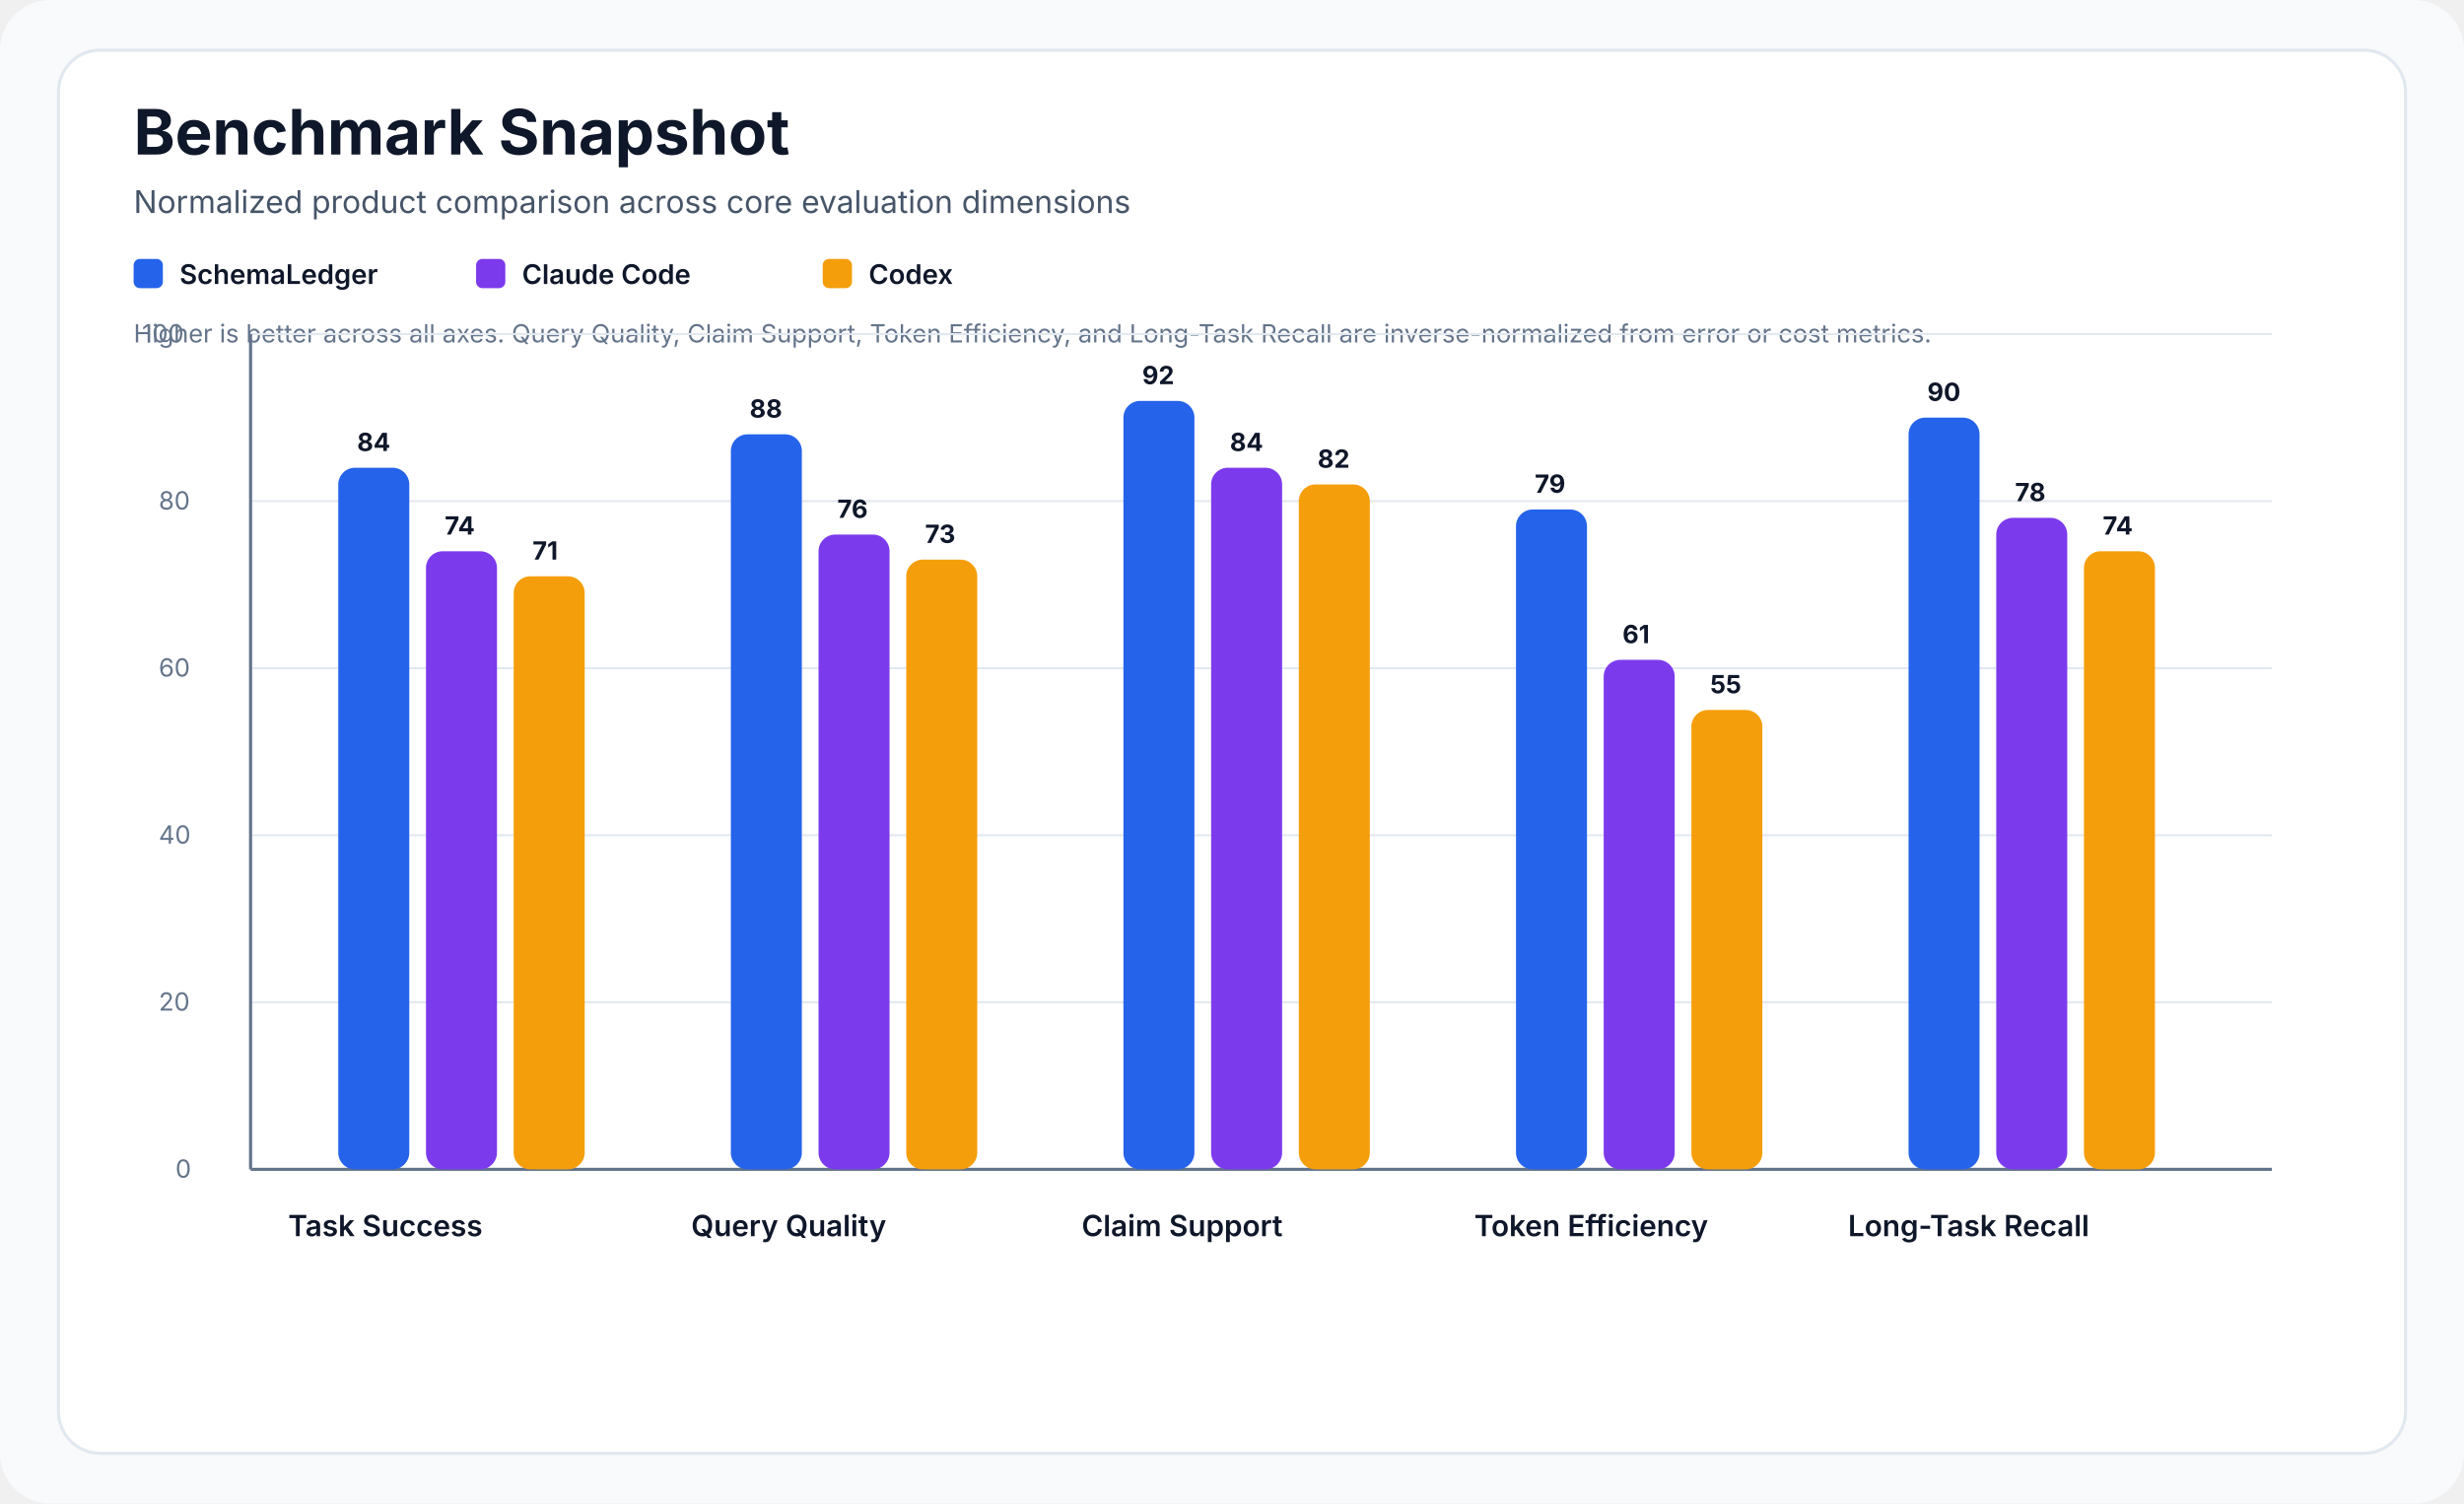
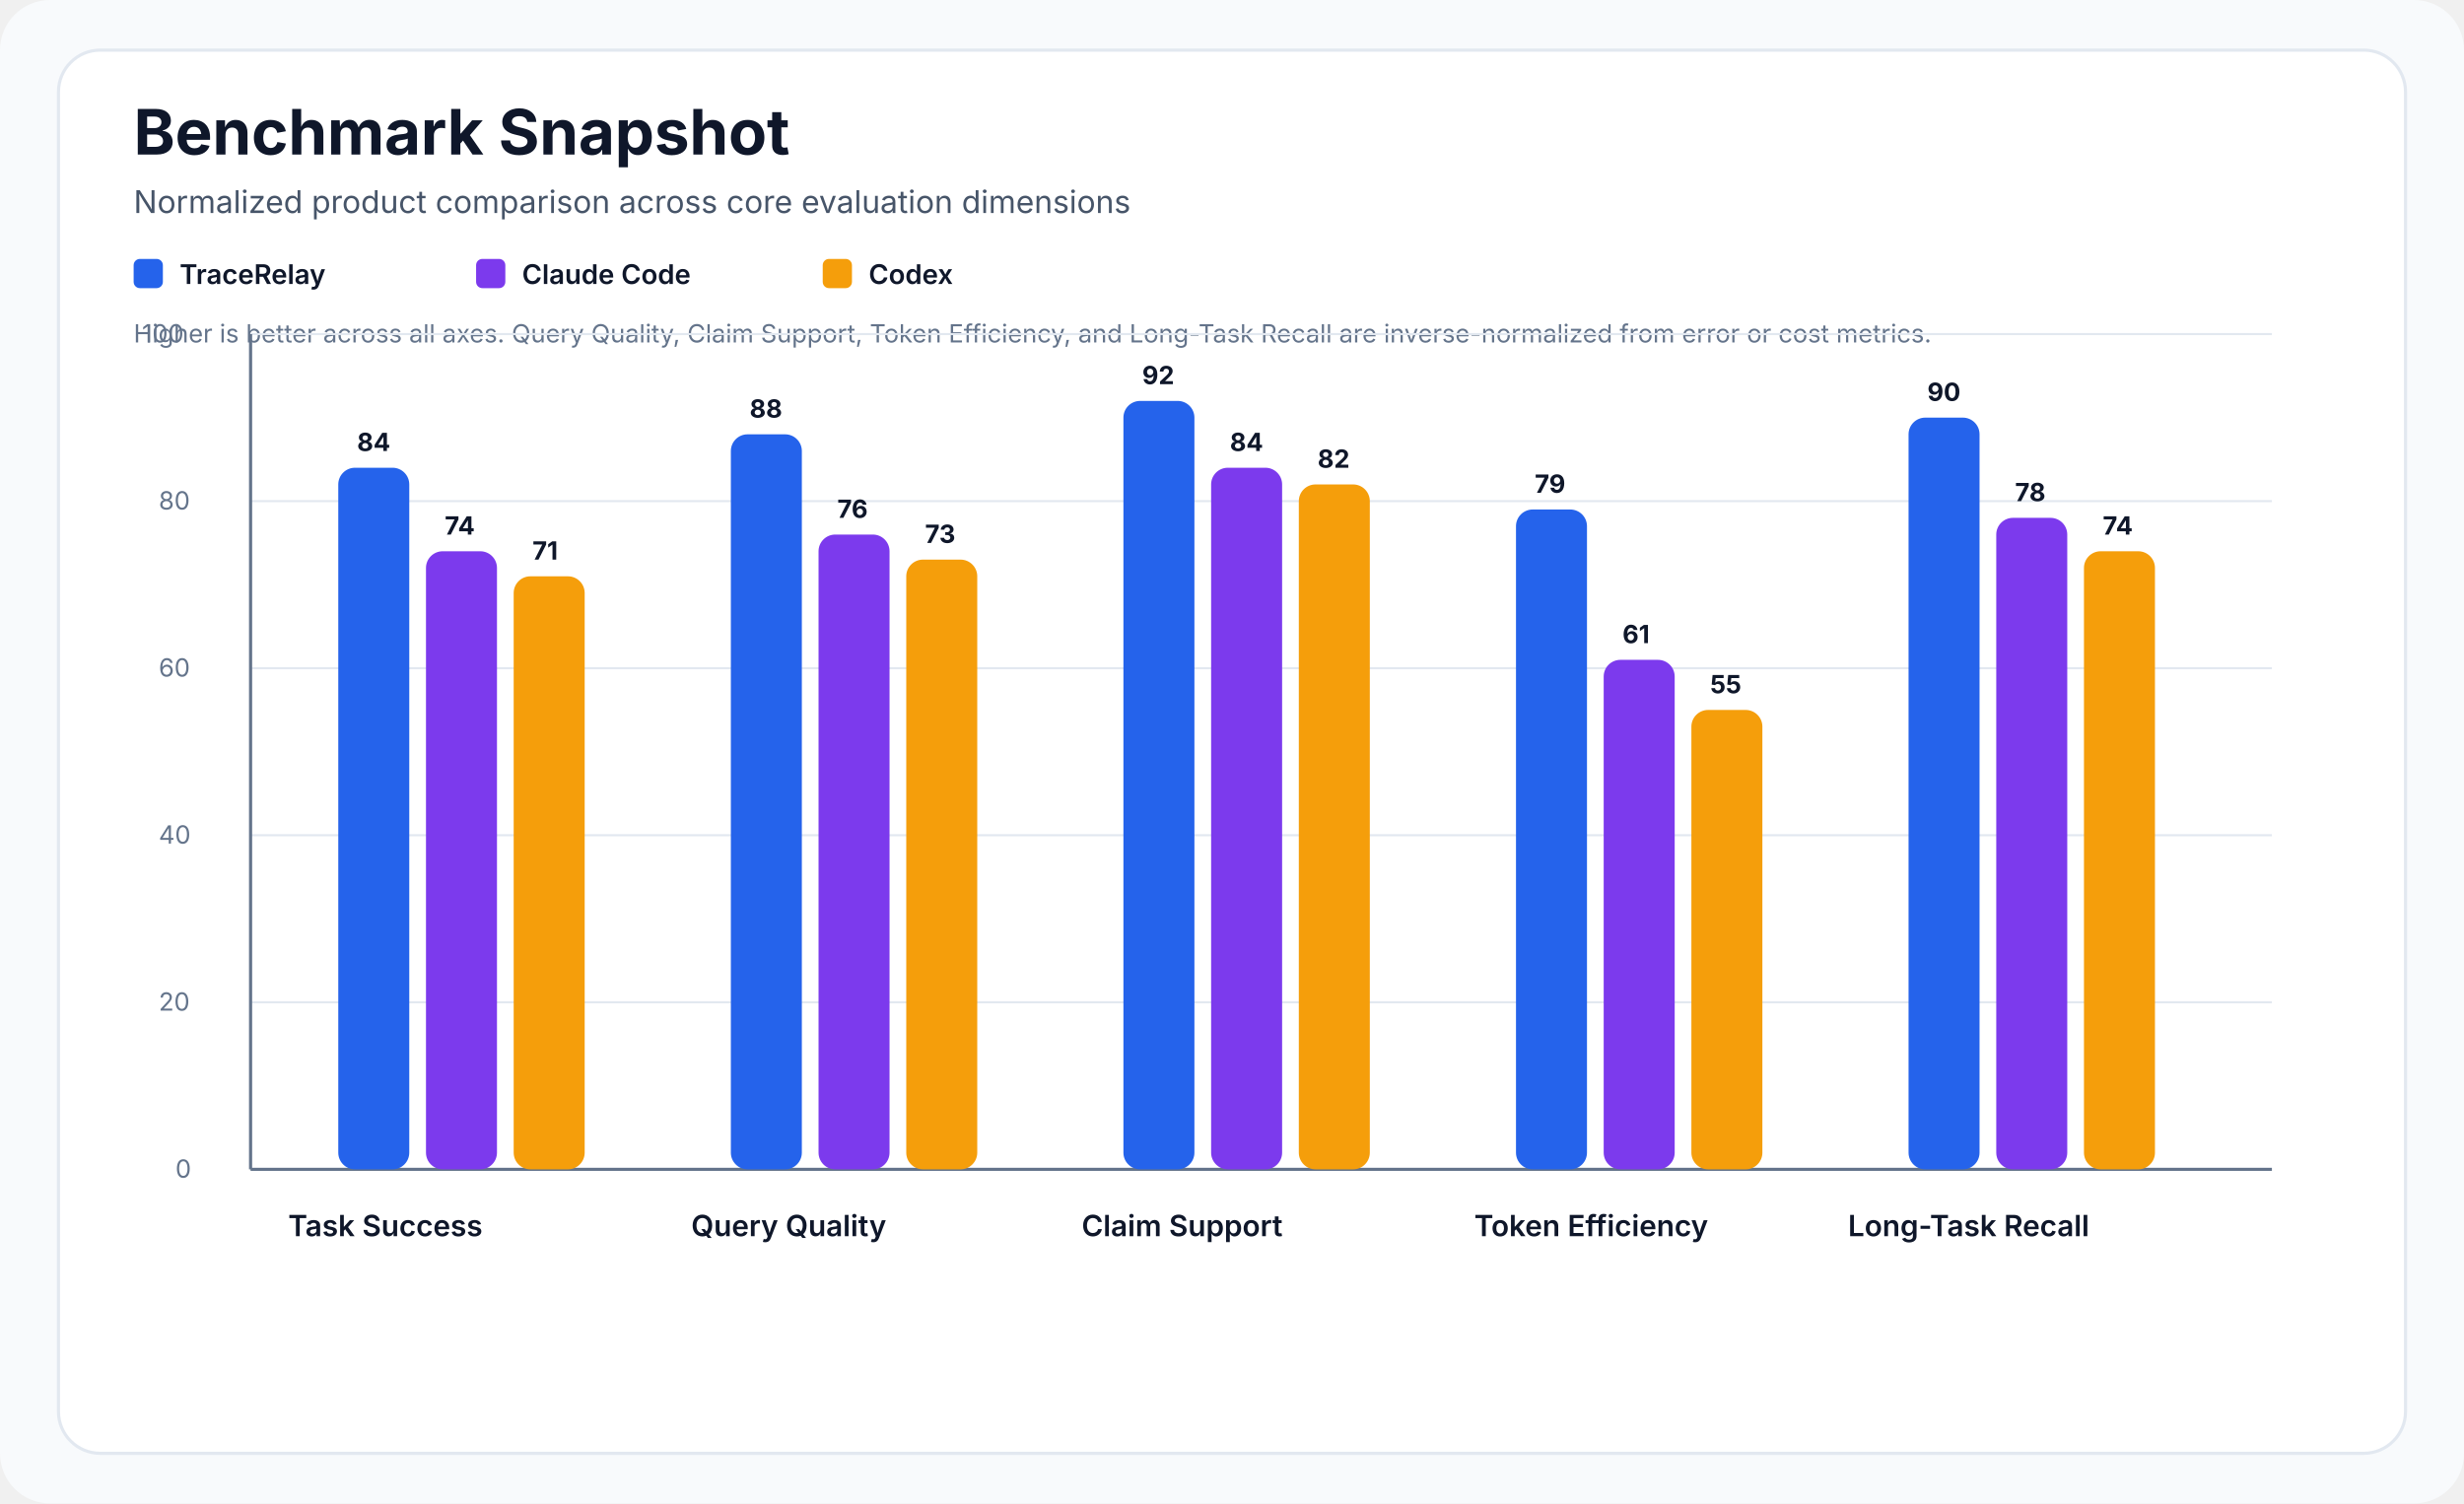
<svg xmlns="http://www.w3.org/2000/svg" width="1180" height="720" viewBox="0 0 1180 720" fill="none" role="img" aria-labelledby="title desc">
  <style>
    .bg { fill: #f8fafc; }
    .panel { fill: white; stroke: #e2e8f0; stroke-width: 1.5; }
    .grid { stroke: #e2e8f0; stroke-width: 1; }
    .axis { stroke: #64748b; stroke-width: 1.5; }
    .title { fill: #0f172a; font: 700 30px -apple-system, BlinkMacSystemFont, "Segoe UI", sans-serif; }
    .subtitle { fill: #475569; font: 400 15px -apple-system, BlinkMacSystemFont, "Segoe UI", sans-serif; }
    .label { fill: #0f172a; font: 600 14px -apple-system, BlinkMacSystemFont, "Segoe UI", sans-serif; }
    .small { fill: #64748b; font: 400 12px -apple-system, BlinkMacSystemFont, "Segoe UI", sans-serif; }
    .legend { fill: #0f172a; font: 600 13px -apple-system, BlinkMacSystemFont, "Segoe UI", sans-serif; }
    .value { fill: #0f172a; font: 700 12px -apple-system, BlinkMacSystemFont, "Segoe UI", sans-serif; }
  </style>
  <rect class="bg" x="0" y="0" width="1180" height="720" rx="24" />
  <rect class="panel" x="28" y="24" width="1124" height="672" rx="20" />
  <text class="title" x="64" y="74">Benchmark Snapshot</text>
  <text class="subtitle" x="64" y="102">Normalized product comparison across core evaluation dimensions</text>
  <rect x="64" y="124" width="14" height="14" rx="3" fill="#2563EB" />
-   <text class="legend" x="86" y="136">SchemaLedger</text>
+   <text class="legend" x="86" y="136">TraceRelay</text>
  <rect x="228" y="124" width="14" height="14" rx="3" fill="#7C3AED" />
  <text class="legend" x="250" y="136">Claude Code</text>
  <rect x="394" y="124" width="14" height="14" rx="3" fill="#F59E0B" />
  <text class="legend" x="416" y="136">Codex</text>
  <text class="small" x="64" y="164">Higher is better across all axes. Query Quality, Claim Support, Token Efficiency, and Long-Task Recall are inverse-normalized from error or cost metrics.</text>
  <line class="grid" x1="120" y1="560" x2="1088" y2="560" />
  <line class="grid" x1="120" y1="480" x2="1088" y2="480" />
  <line class="grid" x1="120" y1="400" x2="1088" y2="400" />
  <line class="grid" x1="120" y1="320" x2="1088" y2="320" />
  <line class="grid" x1="120" y1="240" x2="1088" y2="240" />
  <line class="grid" x1="120" y1="160" x2="1088" y2="160" />
  <line class="axis" x1="120" y1="560" x2="1088" y2="560" />
  <line class="axis" x1="120" y1="160" x2="120" y2="560" />
  <text class="small" x="84" y="564">0</text>
  <text class="small" x="76" y="484">20</text>
  <text class="small" x="76" y="404">40</text>
  <text class="small" x="76" y="324">60</text>
  <text class="small" x="76" y="244">80</text>
  <text class="small" x="68" y="164">100</text>
  <g>
    <rect x="162" y="224" width="34" height="336" rx="8" fill="#2563EB" />
    <rect x="204" y="264" width="34" height="296" rx="8" fill="#7C3AED" />
    <rect x="246" y="276" width="34" height="284" rx="8" fill="#F59E0B" />
    <text class="value" x="171" y="216">84</text>
    <text class="value" x="213" y="256">74</text>
    <text class="value" x="255" y="268">71</text>
    <text class="label" x="138" y="592">Task Success</text>
  </g>
  <g>
    <rect x="350" y="208" width="34" height="352" rx="8" fill="#2563EB" />
    <rect x="392" y="256" width="34" height="304" rx="8" fill="#7C3AED" />
    <rect x="434" y="268" width="34" height="292" rx="8" fill="#F59E0B" />
    <text class="value" x="359" y="200">88</text>
    <text class="value" x="401" y="248">76</text>
    <text class="value" x="443" y="260">73</text>
    <text class="label" x="331" y="592">Query Quality</text>
  </g>
  <g>
    <rect x="538" y="192" width="34" height="368" rx="8" fill="#2563EB" />
    <rect x="580" y="224" width="34" height="336" rx="8" fill="#7C3AED" />
    <rect x="622" y="232" width="34" height="328" rx="8" fill="#F59E0B" />
    <text class="value" x="547" y="184">92</text>
    <text class="value" x="589" y="216">84</text>
    <text class="value" x="631" y="224">82</text>
    <text class="label" x="518" y="592">Claim Support</text>
  </g>
  <g>
    <rect x="726" y="244" width="34" height="316" rx="8" fill="#2563EB" />
    <rect x="768" y="316" width="34" height="244" rx="8" fill="#7C3AED" />
    <rect x="810" y="340" width="34" height="220" rx="8" fill="#F59E0B" />
    <text class="value" x="735" y="236">79</text>
    <text class="value" x="777" y="308">61</text>
    <text class="value" x="819" y="332">55</text>
    <text class="label" x="706" y="592">Token Efficiency</text>
  </g>
  <g>
    <rect x="914" y="200" width="34" height="360" rx="8" fill="#2563EB" />
    <rect x="956" y="248" width="34" height="312" rx="8" fill="#7C3AED" />
    <rect x="998" y="264" width="34" height="296" rx="8" fill="#F59E0B" />
    <text class="value" x="923" y="192">90</text>
    <text class="value" x="965" y="240">78</text>
    <text class="value" x="1007" y="256">74</text>
    <text class="label" x="885" y="592">Long-Task Recall</text>
  </g>
</svg>
